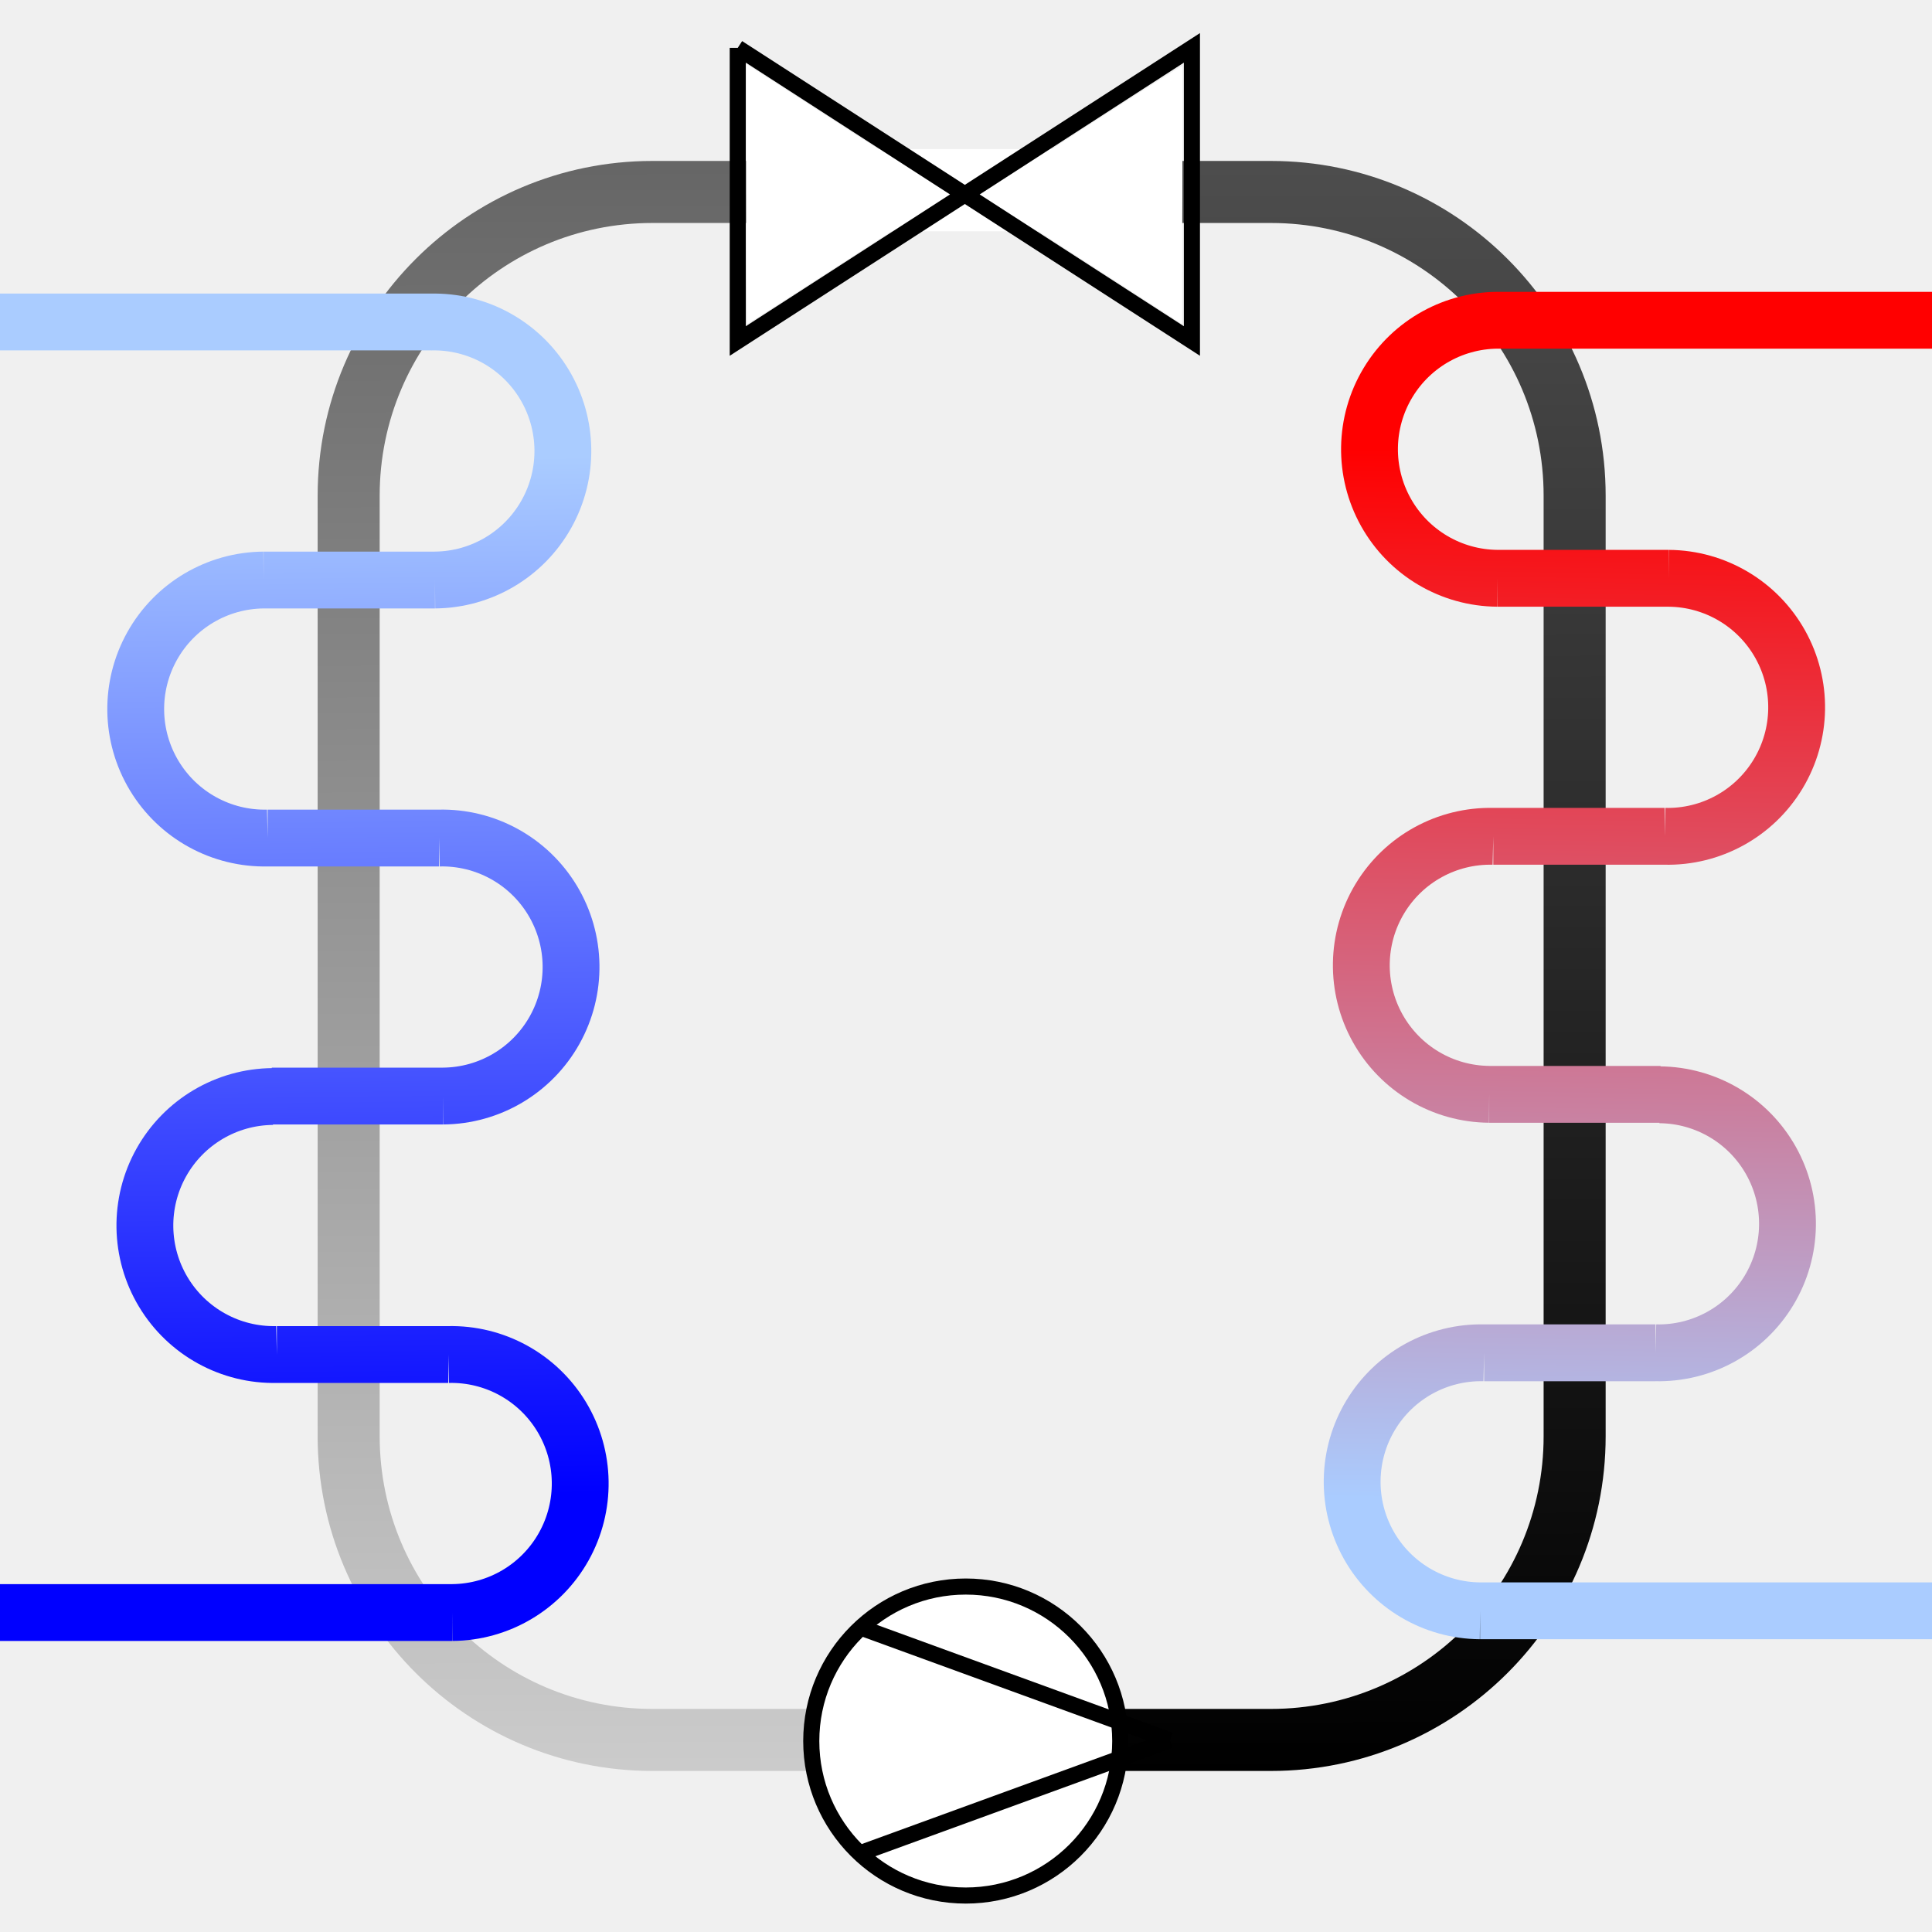
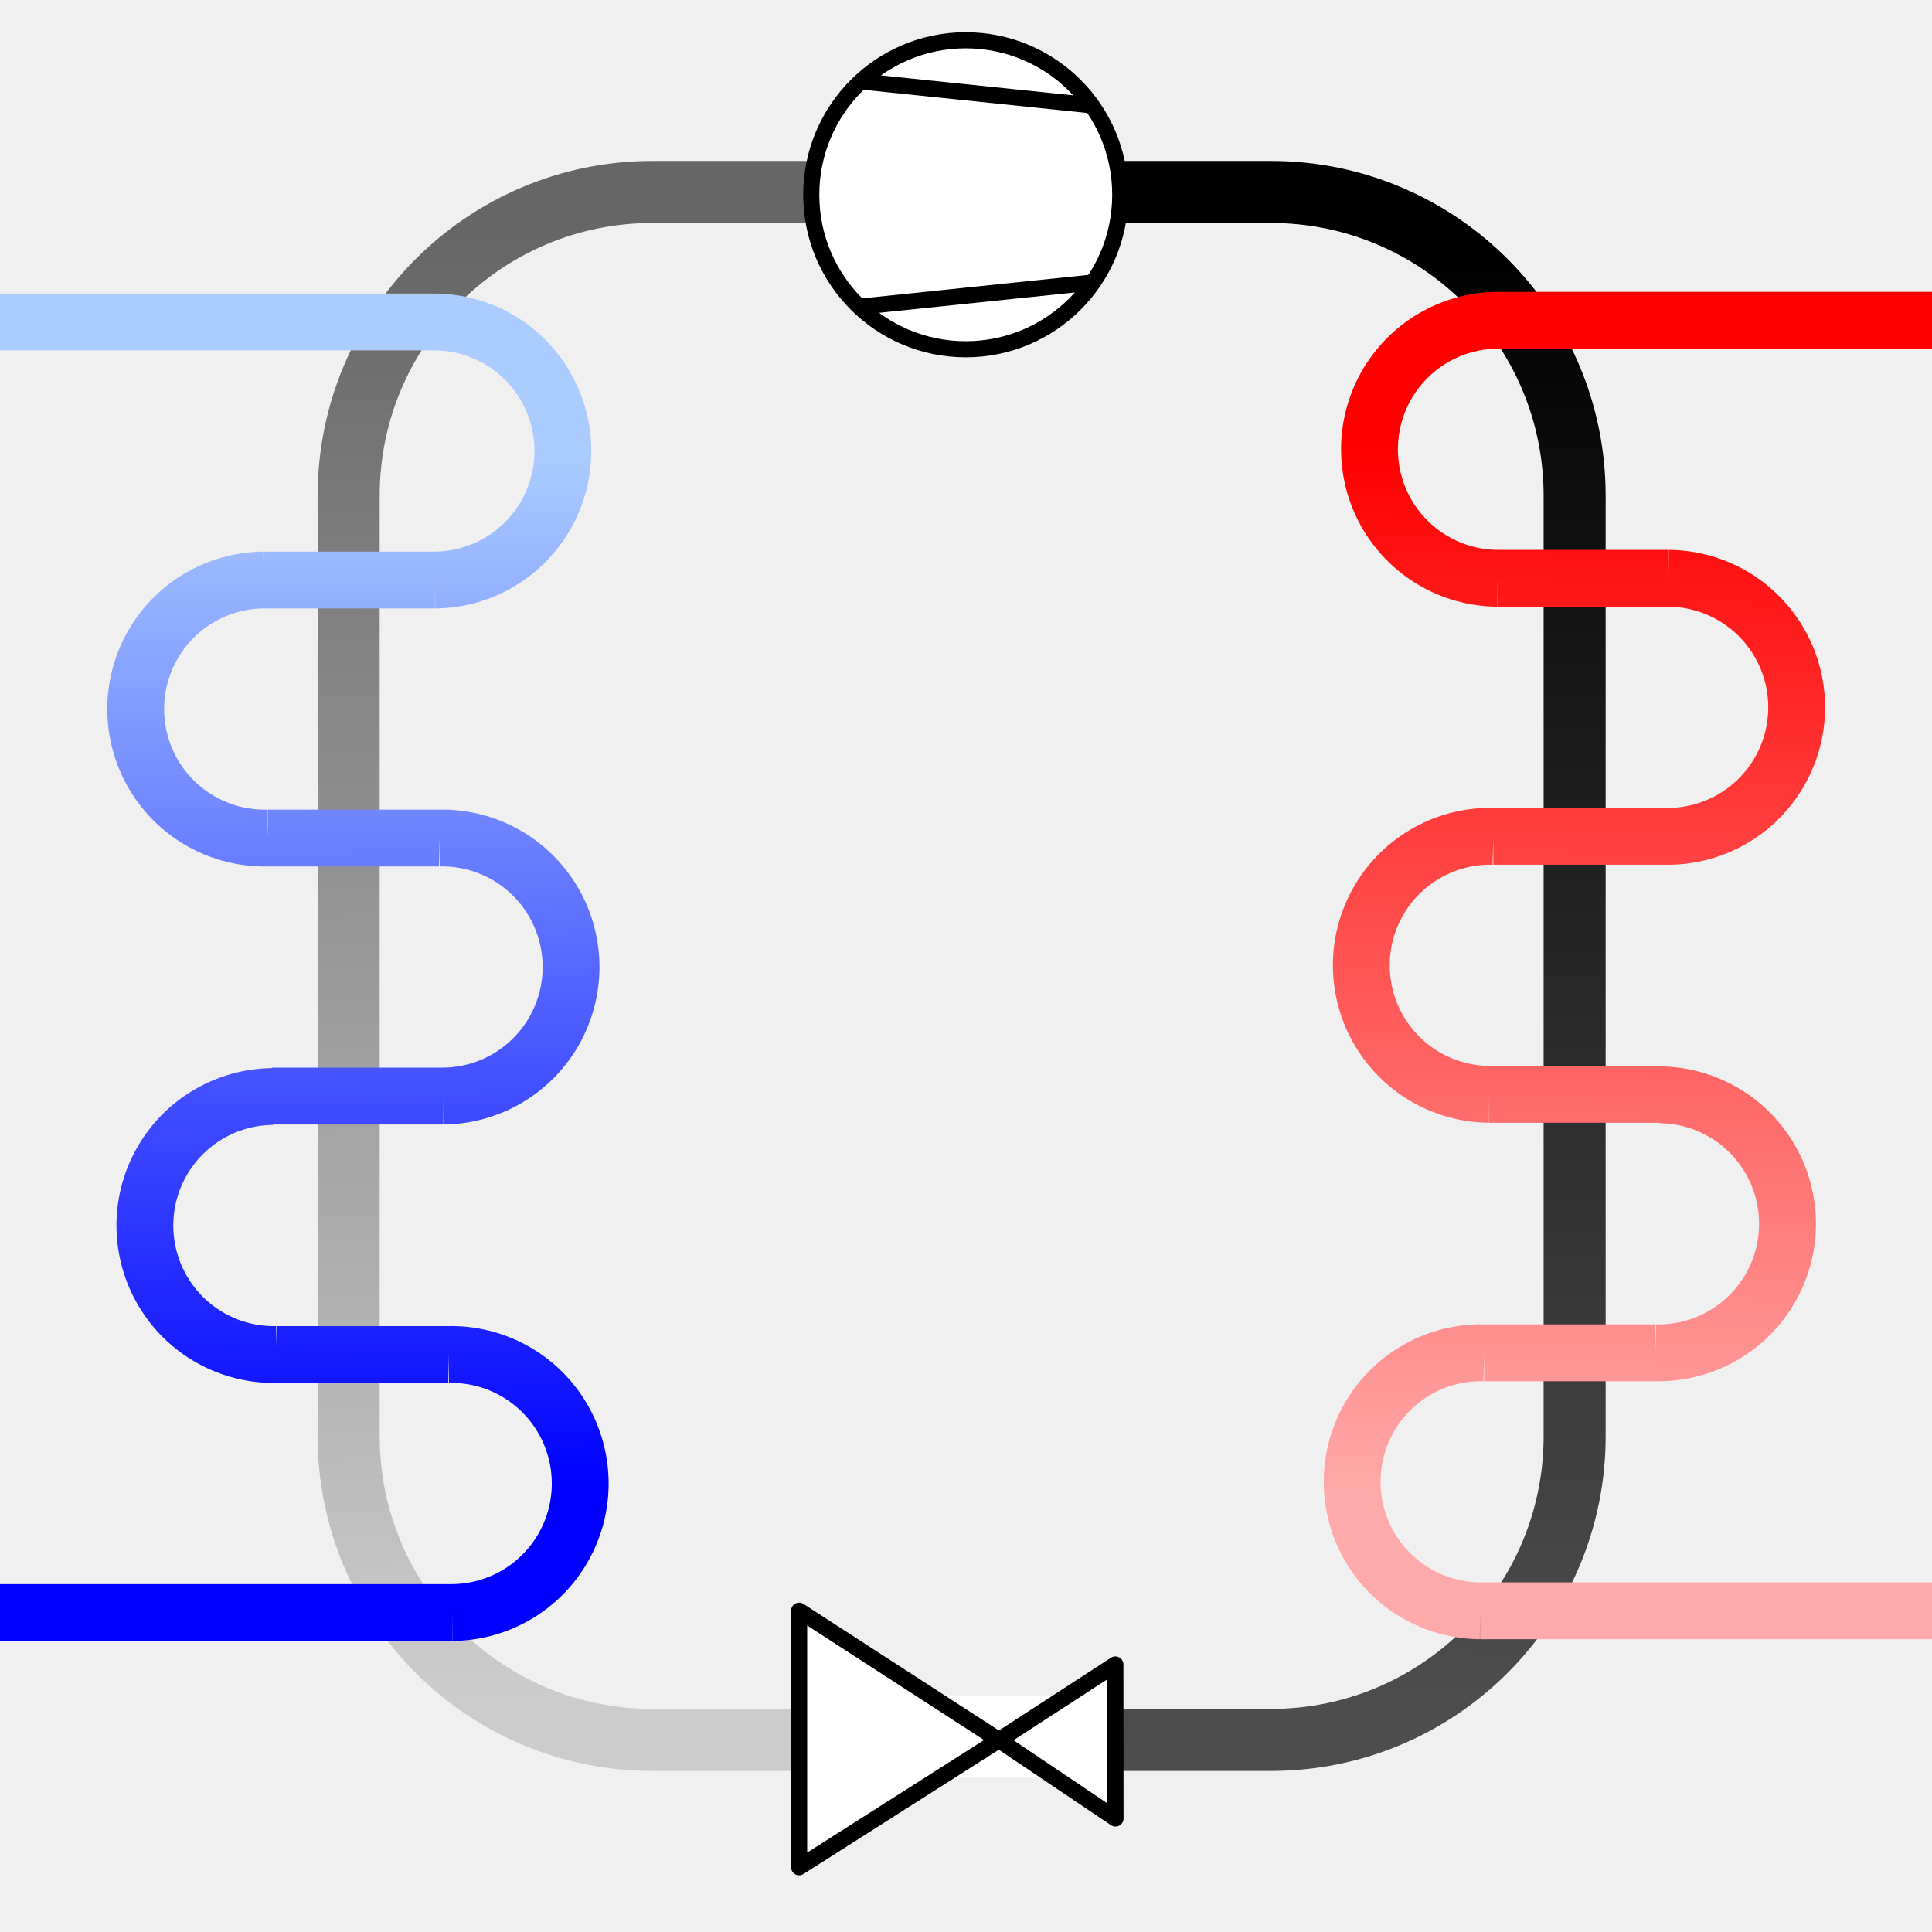
<svg xmlns="http://www.w3.org/2000/svg" xmlns:xlink="http://www.w3.org/1999/xlink" width="120mm" height="120mm" viewBox="0 0 120 120" version="1.1" id="svg103">
  <defs id="defs97">
    <linearGradient id="linearGradient882">
      <stop id="stop878" offset="0" style="stop-color:#0000ff;stop-opacity:1;" />
      <stop id="stop880" offset="1" style="stop-color:#aaccff;stop-opacity:1" />
    </linearGradient>
    <linearGradient id="linearGradient1046">
-       <stop style="stop-color:#aaccff;stop-opacity:1" offset="0" id="stop1042" />
+       <stop style="stop-color:#ffaaaa;stop-opacity:1" offset="0" id="stop1042" />
      <stop style="stop-color:#ff0000;stop-opacity:1" offset="1" id="stop1044" />
    </linearGradient>
    <linearGradient id="linearGradient858">
      <stop style="stop-color:#cccccc;stop-opacity:1" offset="0" id="stop854" />
      <stop style="stop-color:#666666;stop-opacity:1" offset="1" id="stop856" />
    </linearGradient>
    <linearGradient id="linearGradient850">
      <stop style="stop-color:#000000;stop-opacity:1" offset="0" id="stop846" />
      <stop style="stop-color:#4d4d4d;stop-opacity:1" offset="1" id="stop848" />
    </linearGradient>
    <clipPath clipPathUnits="userSpaceOnUse" id="clipPath840">
      <rect style="fill:#ffff00;fill-rule:evenodd;stroke:none;stroke-width:0.293" id="rect842" width="60" height="120" x="34.494" y="73.804" />
    </clipPath>
-     <linearGradient xlink:href="#linearGradient850" id="linearGradient852" x1="94.289" y1="184.071" x2="94.494" y2="84.097" gradientUnits="userSpaceOnUse" />
-     <linearGradient xlink:href="#linearGradient858" id="linearGradient860" x1="94.856" y1="184.449" x2="94.683" y2="84.097" gradientUnits="userSpaceOnUse" />
-     <linearGradient xlink:href="#linearGradient1046" id="linearGradient1048" x1="118.416" y1="166.846" x2="119.568" y2="101.646" gradientUnits="userSpaceOnUse" />
+     <linearGradient xlink:href="#linearGradient850" id="linearGradient852" x1="93.989" y1="88.882" x2="94.494" y2="179.16" gradientUnits="userSpaceOnUse" />
+     <linearGradient xlink:href="#linearGradient858" id="linearGradient860" x1="88.261" y1="179.11" x2="87.231" y2="87.765" gradientUnits="userSpaceOnUse" />
+     <linearGradient xlink:href="#linearGradient1046" id="linearGradient1048" x1="118.416" y1="166.846" x2="119.417" y2="101.646" gradientUnits="userSpaceOnUse" />
    <linearGradient gradientUnits="userSpaceOnUse" y2="102.131" x2="69.65" y1="166.576" x1="70.388" id="linearGradient884" xlink:href="#linearGradient882" />
  </defs>
  <g id="layer1" transform="translate(-34.49405,-73.80357)">
    <rect style="fill:none;stroke:url(#linearGradient860);stroke-width:3.853;stroke-linecap:round;stroke-linejoin:miter;stroke-miterlimit:4;stroke-dasharray:none" id="rect836" width="76.147" height="96.147" x="56.15" y="85.727" ry="18.866" clip-path="url(#clipPath840)" />
    <rect clip-path="url(#clipPath840)" ry="18.866" y="85.727" x="56.15" height="96.147" width="76.147" id="rect844" style="fill:none;stroke:url(#linearGradient852);stroke-width:3.853;stroke-linecap:round;stroke-linejoin:miter;stroke-miterlimit:4;stroke-dasharray:none" transform="matrix(-1,0,0,1,188.4476,0)" />
    <path id="path914" style="fill:none;stroke:url(#linearGradient1048);stroke-width:3.53;stroke-linecap:butt;stroke-linejoin:miter;stroke-miterlimit:4;stroke-dasharray:none;stroke-opacity:1" d="m 126.422,173.854 h 28.108 M 127.611,93.696 h 26.906 m -27.018,16.026 a 8.004,8.014 0 0 1 -6.923,-4.098 8.004,8.014 0 0 1 0.128,-8.051 8.004,8.014 0 0 1 7.049,-3.876 m -0.254,16.026 h 10.645 m 0,0 a 8.004,8.014 0 0 1 6.923,4.098 8.004,8.014 0 0 1 -0.128,8.051 8.004,8.014 0 0 1 -7.049,3.876 m -10.899,16.026 a 8.004,8.014 0 0 1 -6.923,-4.098 8.004,8.014 0 0 1 0.128,-8.051 8.004,8.014 0 0 1 7.049,-3.876 m 10.33,16.054 a 8.004,8.014 0 0 1 6.923,4.098 8.004,8.014 0 0 1 -0.128,8.051 8.004,8.014 0 0 1 -7.049,3.876 m -10.899,16.026 a 8.004,8.014 0 0 1 -6.923,-4.098 8.004,8.014 0 0 1 0.128,-8.051 8.004,8.014 0 0 1 7.049,-3.876 m 0,0 h 10.645 m -10.33,-16.054 h 10.645 m -10.391,-16.026 h 10.645" />
    <path d="m 62.589,173.961 h -28.108 m 26.919,-80.158 h -26.906 m 27.018,16.026 a 8.004,8.014 0 0 0 6.923,-4.098 8.004,8.014 0 0 0 -0.128,-8.051 8.004,8.014 0 0 0 -7.049,-3.876 m 0.254,16.026 h -10.645 m 0,0 a 8.004,8.014 0 0 0 -6.923,4.098 8.004,8.014 0 0 0 0.128,8.051 8.004,8.014 0 0 0 7.049,3.876 m 10.899,16.026 a 8.004,8.014 0 0 0 6.923,-4.098 8.004,8.014 0 0 0 -0.128,-8.051 8.004,8.014 0 0 0 -7.049,-3.876 m -10.33,16.054 a 8.004,8.014 0 0 0 -6.923,4.098 8.004,8.014 0 0 0 0.128,8.051 8.004,8.014 0 0 0 7.049,3.876 m 10.899,16.026 a 8.004,8.014 0 0 0 6.923,-4.098 8.004,8.014 0 0 0 -0.128,-8.051 8.004,8.014 0 0 0 -7.049,-3.876 m 0,0 h -10.645 m 10.33,-16.054 h -10.645 m 10.391,-16.026 h -10.645" style="fill:none;stroke:url(#linearGradient884);stroke-width:3.53;stroke-linecap:butt;stroke-linejoin:miter;stroke-miterlimit:4;stroke-dasharray:none;stroke-opacity:1" id="path1050" />
-     <circle style="fill:#ffffff;stroke:#000000;stroke-width:1;stroke-linecap:round;stroke-linejoin:miter;stroke-miterlimit:4;stroke-dasharray:none;stroke-opacity:1" id="path1056" cx="94.479" cy="181.943" r="9.596" />
-     <path style="fill:none;stroke:#000000;stroke-width:1;stroke-linecap:butt;stroke-linejoin:miter;stroke-miterlimit:4;stroke-dasharray:none;stroke-opacity:1" d="M 107.16,181.895 87.978,174.902" id="path1058" />
-     <path id="path1060" d="m 107.16,181.895 -19.182,6.993" style="fill:none;stroke:#000000;stroke-width:1;stroke-linecap:butt;stroke-linejoin:miter;stroke-miterlimit:4;stroke-dasharray:none;stroke-opacity:1" />
-     <rect style="fill:#ffffff;stroke:none;stroke-width:1;stroke-linecap:round;stroke-linejoin:miter;stroke-miterlimit:4;stroke-dasharray:none;stroke-opacity:1" id="rect1072" width="12.662" height="5.103" x="88.261" y="83.064" />
-     <path style="fill:none;stroke:#000000;stroke-width:1;stroke-linecap:butt;stroke-linejoin:miter;stroke-miterlimit:4;stroke-dasharray:none;stroke-opacity:1" d="M 80.318,76.776 108.526,94.984 V 76.776 L 80.318,94.984 V 76.776" id="path1066" />
-     <path style="fill:#ffffff;stroke:none;stroke-width:0.357;stroke-linecap:round;stroke-linejoin:miter;stroke-miterlimit:4;stroke-dasharray:none;stroke-opacity:1" d="m 101.768,89.956 c -3.378,-2.18 -6.173,-3.994 -6.21,-4.031 -0.037,-0.037 2.719,-1.866 6.126,-4.065 3.407,-2.199 6.212,-3.98 6.234,-3.959 0.022,0.022 0.029,3.635 0.016,8.03 l -0.024,7.99 z" id="path1068" />
-     <path style="fill:#ffffff;stroke:none;stroke-width:0.357;stroke-linecap:round;stroke-linejoin:miter;stroke-miterlimit:4;stroke-dasharray:none;stroke-opacity:1" d="M 80.837,85.866 V 77.776 l 0.496,0.318 c 0.273,0.175 2.856,1.842 5.741,3.705 2.884,1.863 5.489,3.542 5.788,3.731 l 0.544,0.344 -6.207,4.009 c -3.414,2.205 -6.242,4.023 -6.284,4.041 -0.043,0.017 -0.077,-3.609 -0.077,-8.058 z" id="path1070" />
+     <circle style="fill:#ffffff;stroke:#000000;stroke-width:1;stroke-linecap:round;stroke-linejoin:miter;stroke-miterlimit:4;stroke-dasharray:none;stroke-opacity:1" id="path1056" cx="94.479" cy="85.902" r="9.596" />
+     <rect style="fill:#ffffff;stroke:none;stroke-width:1;stroke-linecap:round;stroke-linejoin:miter;stroke-miterlimit:4;stroke-dasharray:none;stroke-opacity:1" id="rect1072" width="12.662" height="5.103" x="88.261" y="179.11" />
+     <g transform="translate(2.417419)" id="g879">
+       <path style="fill:#ffffff;stroke:#000000;stroke-width:1;stroke-linecap:butt;stroke-linejoin:round;stroke-miterlimit:4;stroke-dasharray:none;stroke-opacity:1" d="m 94.123,181.884 7.232,-4.697 0.007,9.568 z" id="path867" />
+       <path style="fill:#ffffff;stroke:#000000;stroke-width:1;stroke-linecap:butt;stroke-linejoin:round;stroke-miterlimit:4;stroke-dasharray:none;stroke-opacity:1" d="m 94.123,181.884 -12.411,7.897 -3e-6,-15.935 z" id="path871" />
+     </g>
+     <path id="path873" d="M 87.978,78.861 102.276,80.345" style="fill:none;stroke:#000000;stroke-width:1;stroke-linecap:butt;stroke-linejoin:miter;stroke-opacity:1;stroke-miterlimit:4;stroke-dasharray:none" />
+     <path style="fill:none;stroke:#000000;stroke-width:1;stroke-linecap:butt;stroke-linejoin:miter;stroke-miterlimit:4;stroke-dasharray:none;stroke-opacity:1" d="M 87.978,92.846 102.276,91.361" id="path875" />
  </g>
</svg>
